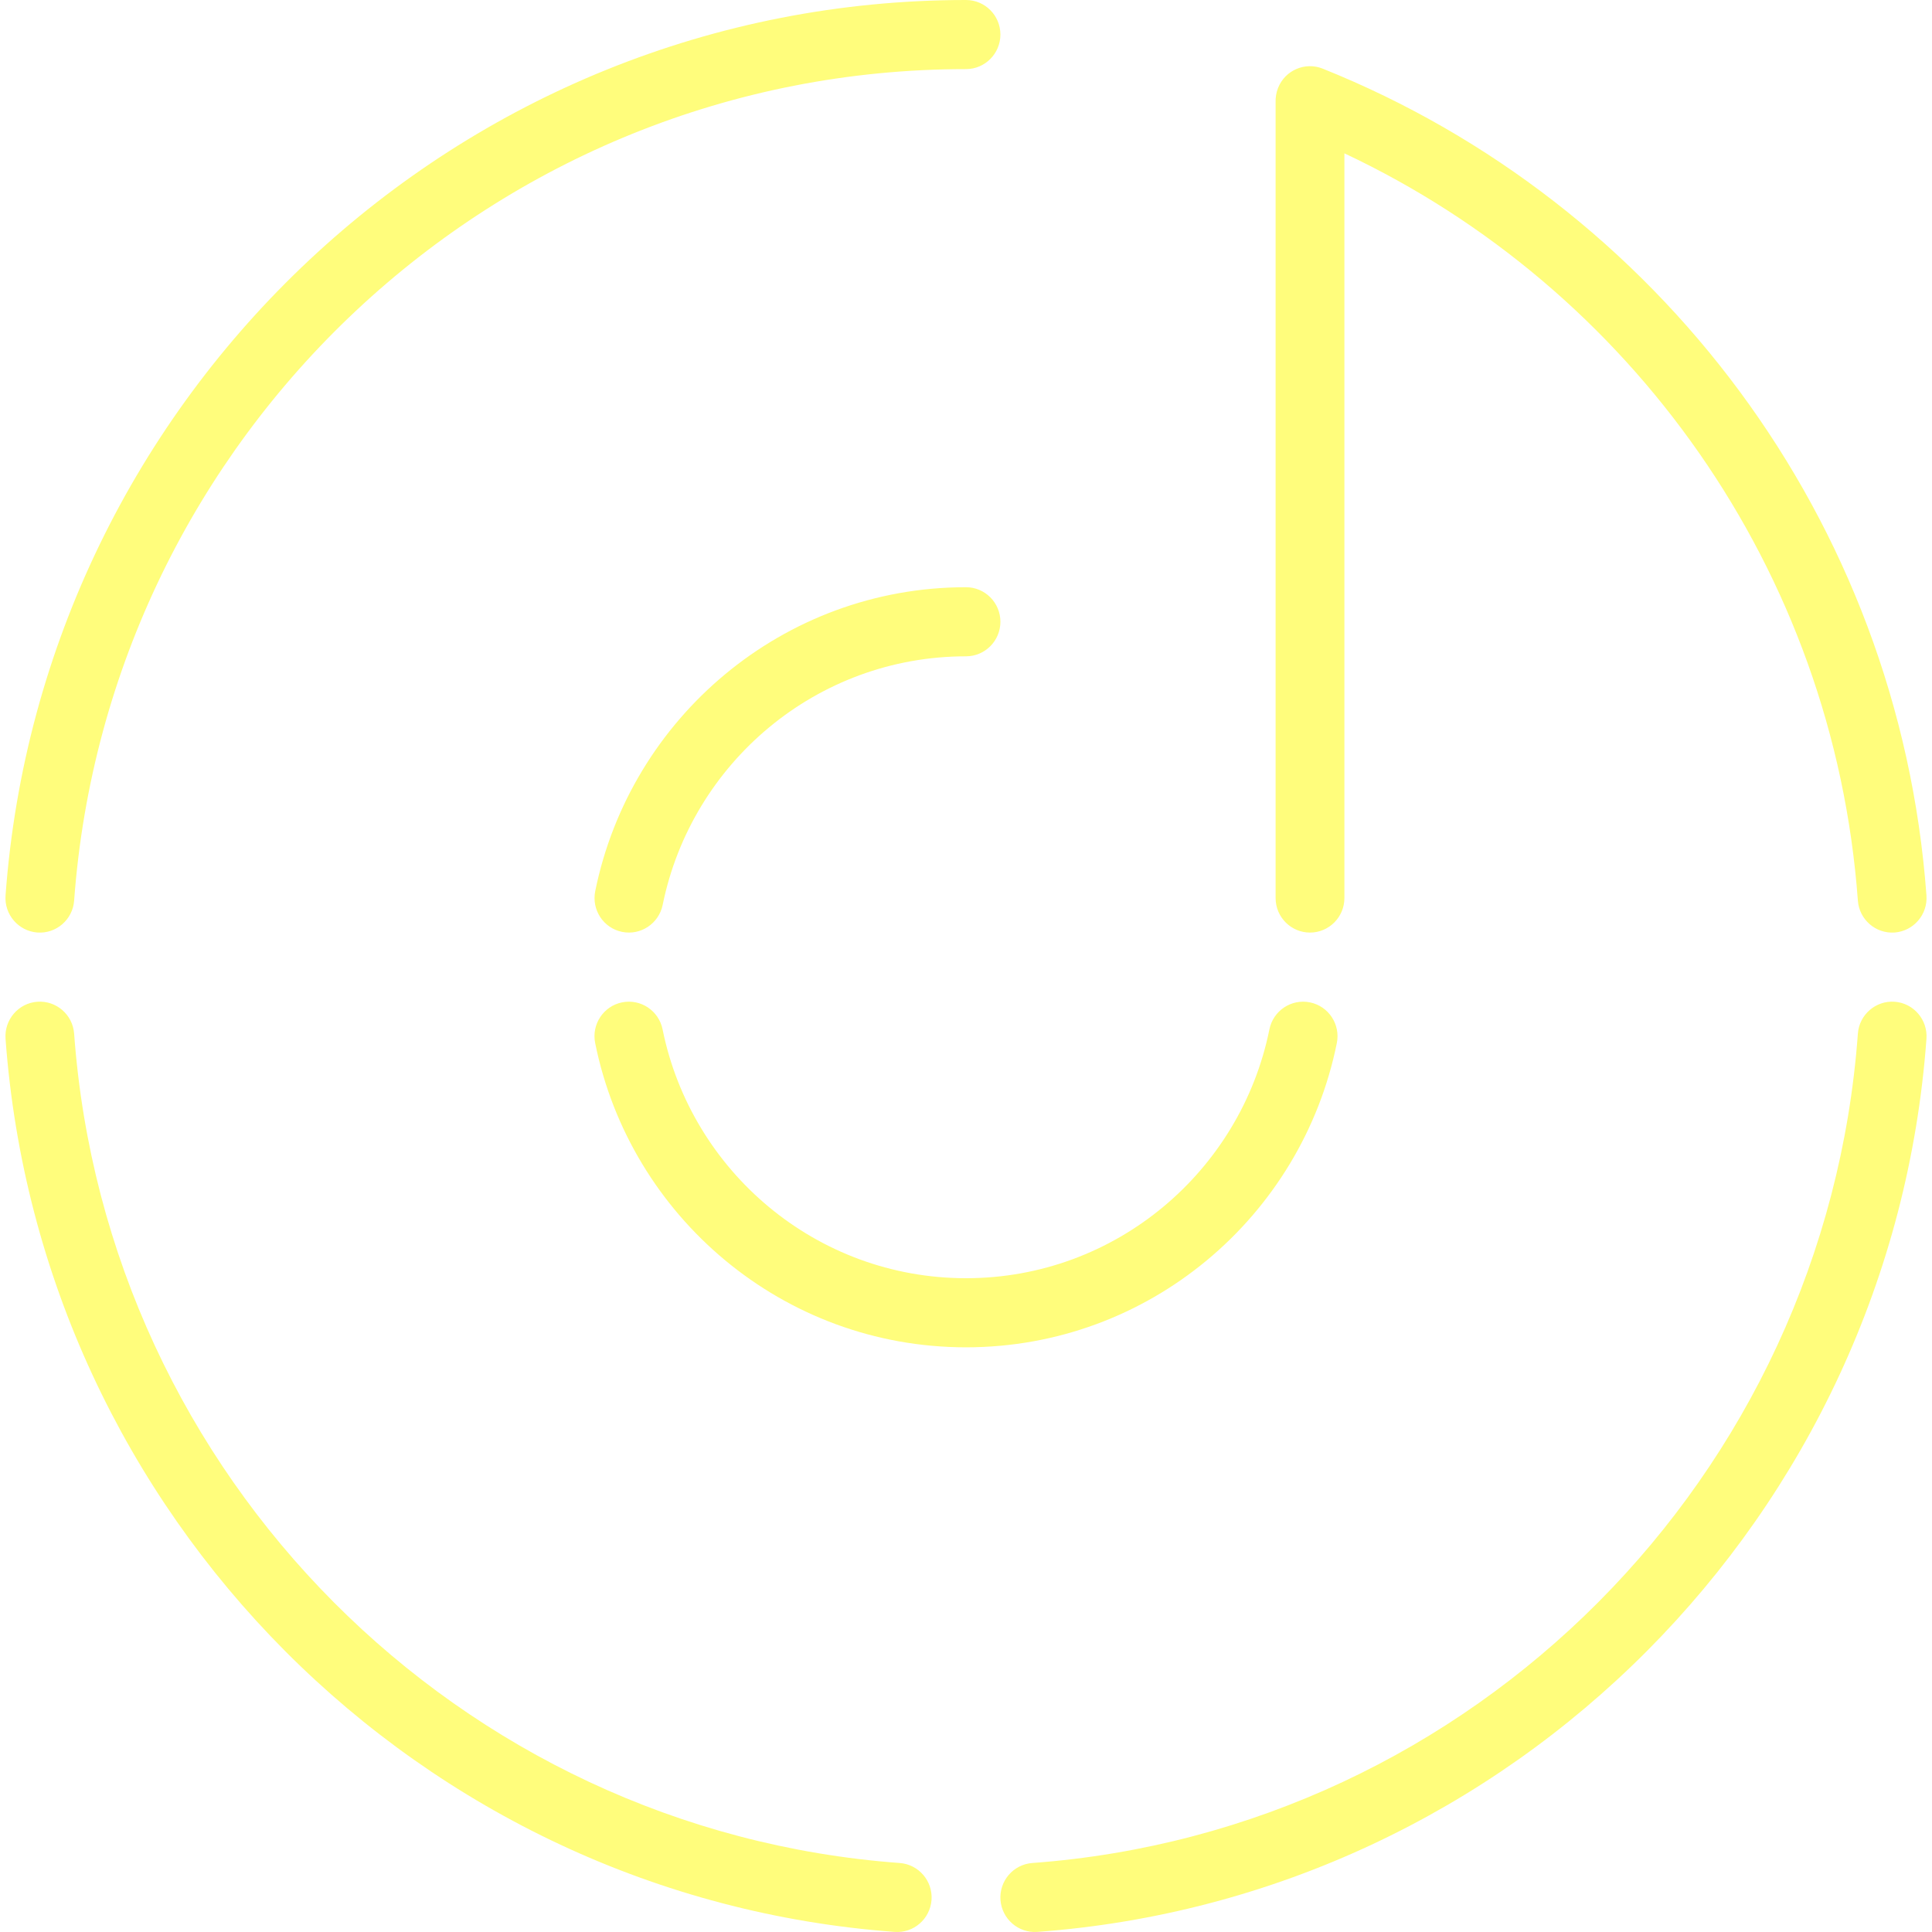
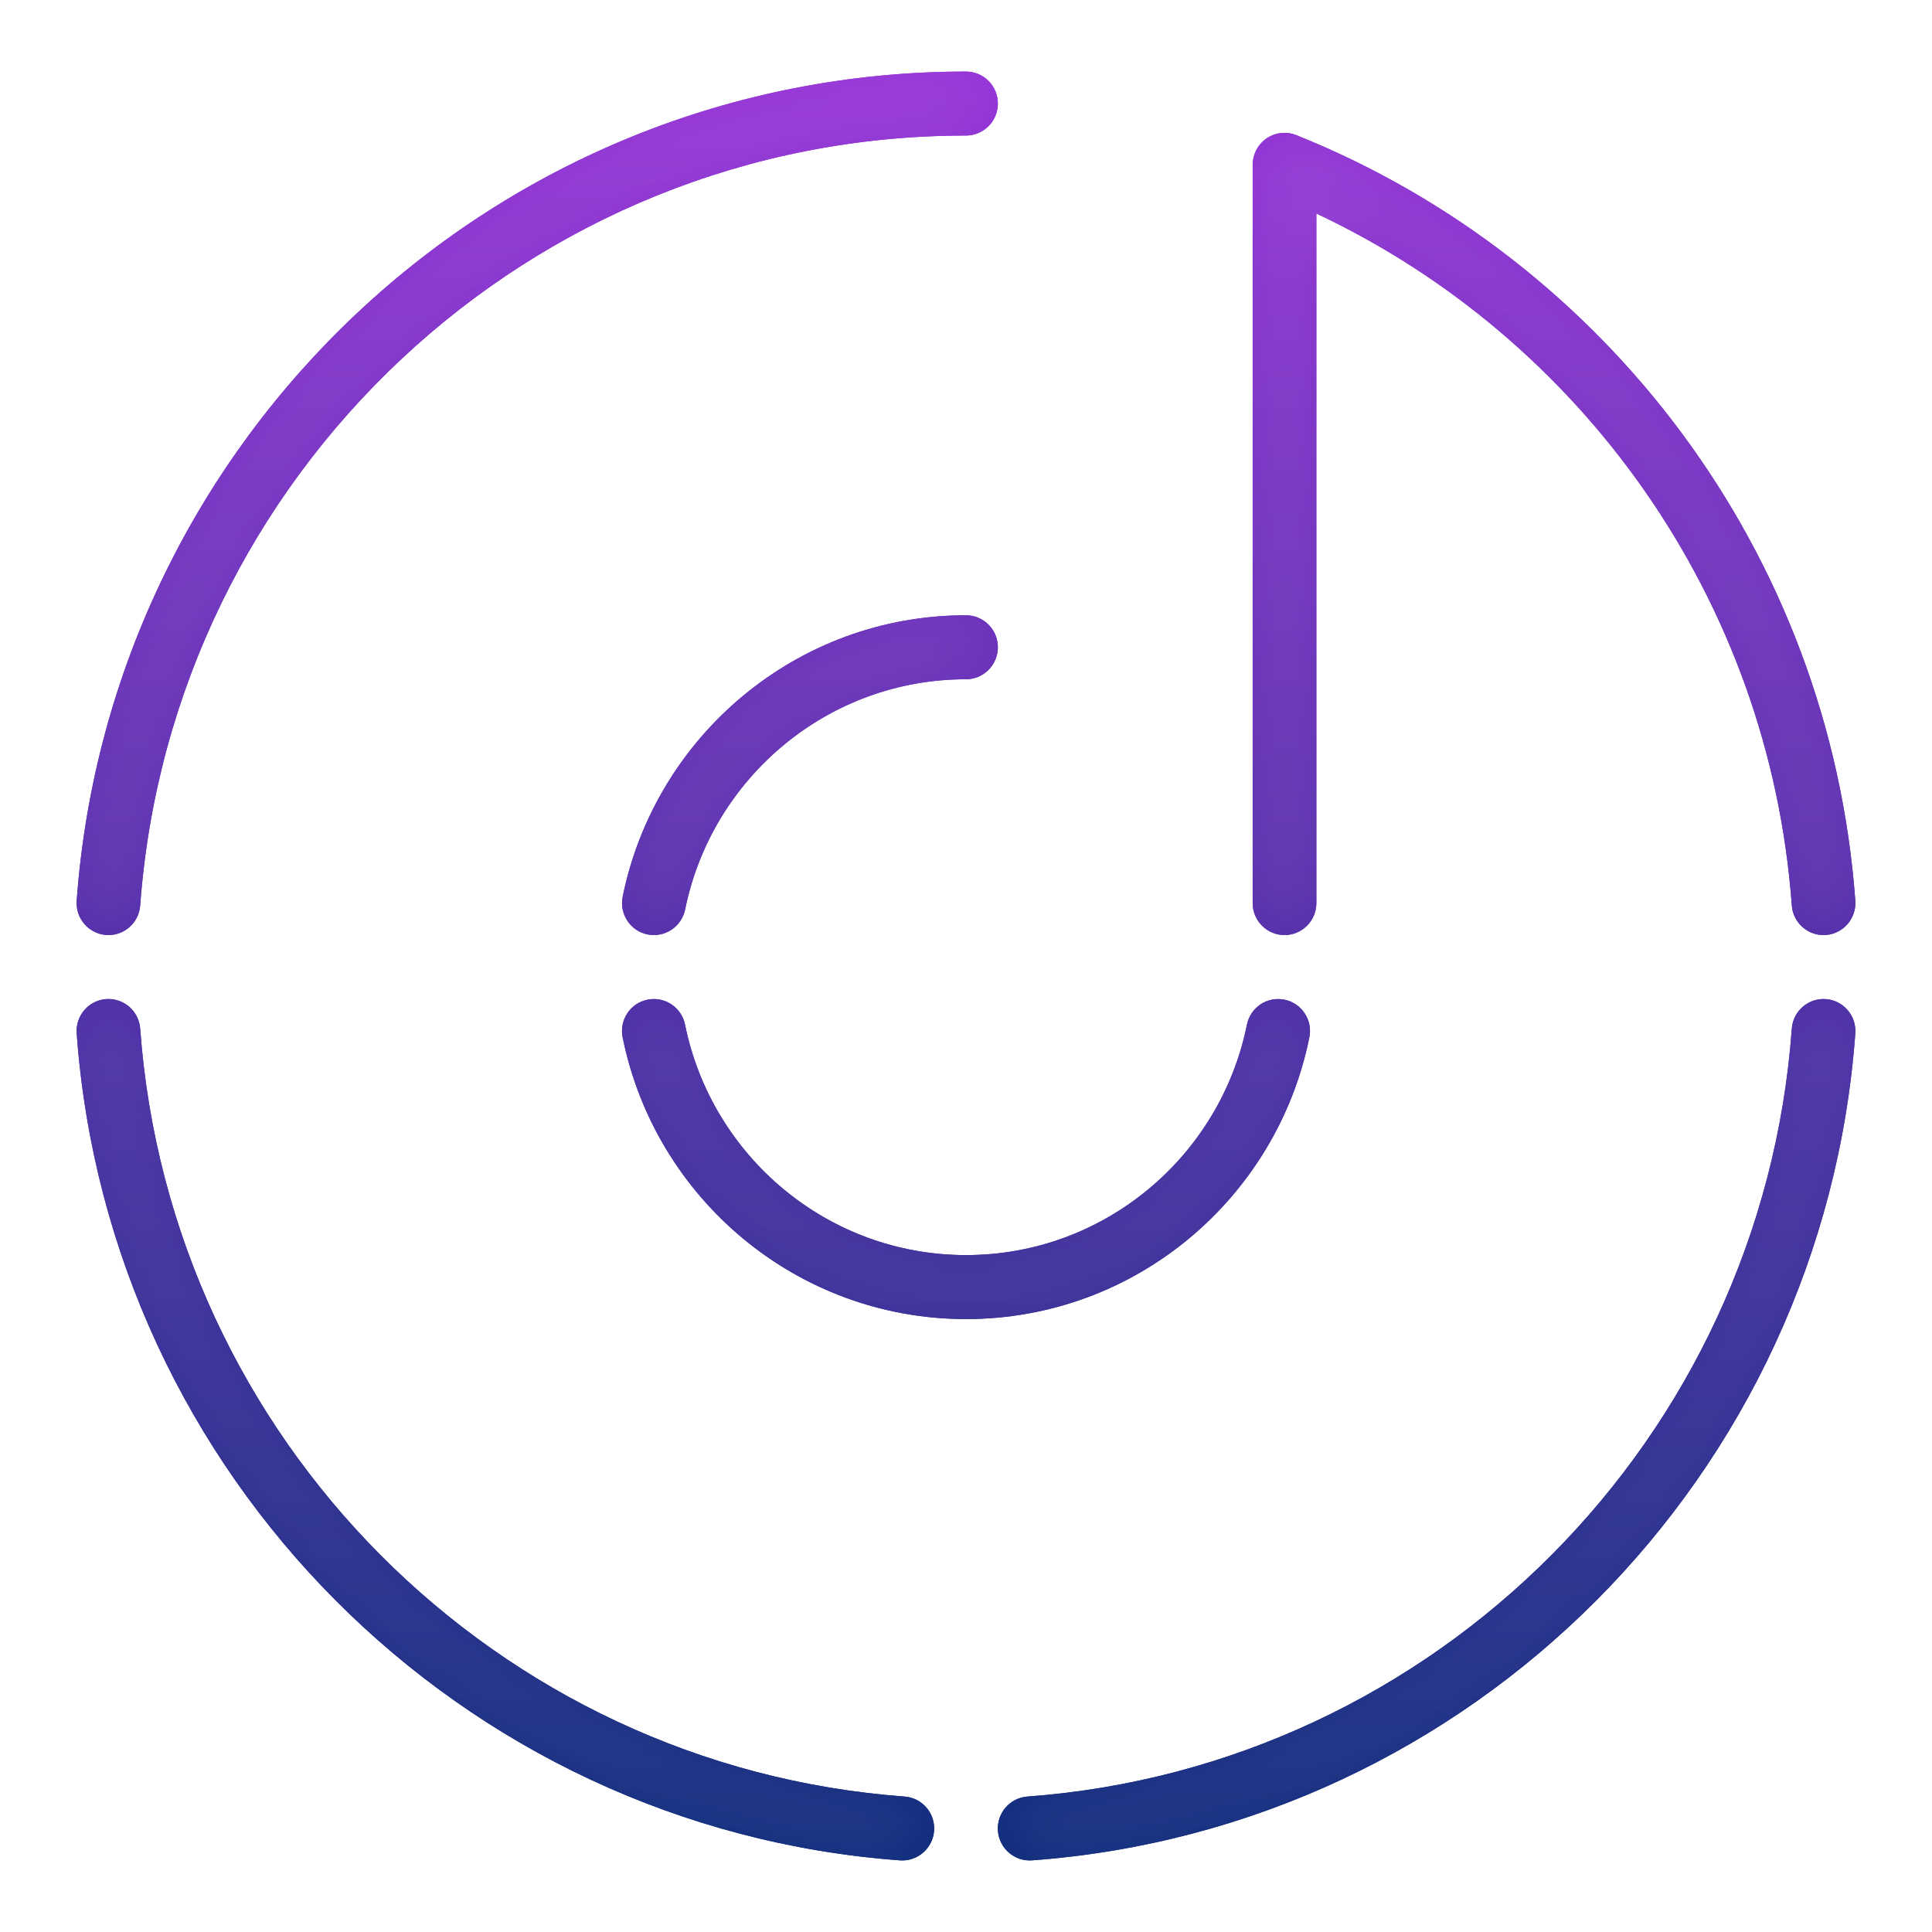
- <svg xmlns="http://www.w3.org/2000/svg" width="100" height="100" viewBox="0 0 100 100" fill="none">
-   <path fill-rule="evenodd" clip-rule="evenodd" d="M96.163 53.503C94.492 76.422 76.249 94.748 53.429 96.429C52.45 96.501 51.713 97.359 51.784 98.343C51.859 99.326 52.71 100.067 53.693 99.995C78.264 98.186 97.915 78.45 99.713 53.767C99.784 52.78 99.047 51.922 98.068 51.85C97.088 51.779 96.234 52.519 96.163 53.503ZM46.571 96.429C23.751 94.748 5.508 76.422 3.837 53.503C3.766 52.519 2.912 51.779 1.932 51.85C0.953 51.922 0.216 52.78 0.287 53.767C2.085 78.45 21.736 98.186 46.307 99.995C47.29 100.067 48.141 99.326 48.216 98.343C48.287 97.359 47.55 96.501 46.571 96.429ZM65.704 53.281C64.219 60.624 57.749 66.16 50 66.16C42.251 66.16 35.781 60.624 34.295 53.281C34.1 52.312 33.16 51.686 32.194 51.883C31.233 52.079 30.61 53.023 30.806 53.989C32.618 62.97 40.528 69.737 50 69.737C59.472 69.737 67.382 62.97 69.194 53.989C69.39 53.023 68.767 52.079 67.805 51.883C66.84 51.686 65.9 52.312 65.704 53.281ZM34.299 46.84C35.788 39.5 42.255 33.971 50 33.971C50.983 33.971 51.781 33.17 51.781 32.182C51.781 31.195 50.983 30.394 50 30.394C40.535 30.394 32.629 37.154 30.809 46.124C30.613 47.093 31.233 48.038 32.198 48.234C33.16 48.431 34.1 47.805 34.299 46.84ZM66.025 5.286C66.025 5.308 66.025 46.482 66.025 46.482C66.025 47.469 66.823 48.27 67.805 48.27C68.788 48.27 69.586 47.469 69.586 46.482V7.937C84.372 14.889 94.906 29.464 96.163 46.614C96.234 47.598 97.088 48.338 98.068 48.267C99.047 48.191 99.784 47.337 99.713 46.349C98.288 26.882 85.757 10.49 68.468 3.555C67.553 3.187 66.516 3.634 66.153 4.549C66.057 4.793 66.018 5.043 66.025 5.286ZM3.837 46.614C5.6 22.565 25.61 3.577 50 3.577C50.983 3.577 51.781 2.775 51.781 1.788C51.781 0.801 50.983 0 50 0C23.733 0 2.182 20.451 0.287 46.349C0.216 47.337 0.953 48.191 1.932 48.267C2.912 48.338 3.766 47.598 3.837 46.614Z" fill="#FFFD7C" />
+ <svg xmlns="http://www.w3.org/2000/svg" width="108" height="108" viewBox="0 0 108 108" fill="none">
+   <path fill-rule="evenodd" clip-rule="evenodd" d="M100.163 57.503C98.492 80.422 80.249 98.748 57.429 100.429C56.45 100.501 55.713 101.359 55.784 102.343C55.859 103.326 56.71 104.067 57.693 103.995C82.264 102.185 101.915 82.45 103.713 57.767C103.784 56.78 103.047 55.922 102.068 55.85C101.088 55.779 100.234 56.519 100.163 57.503ZM50.571 100.429C27.751 98.748 9.508 80.422 7.837 57.503C7.766 56.519 6.912 55.779 5.932 55.85C4.953 55.922 4.216 56.78 4.287 57.767C6.085 82.45 25.736 102.185 50.307 103.995C51.29 104.067 52.141 103.326 52.216 102.343C52.287 101.359 51.55 100.501 50.571 100.429ZM69.704 57.281C68.219 64.624 61.749 70.16 54 70.16C46.251 70.16 39.781 64.624 38.295 57.281C38.1 56.312 37.16 55.686 36.194 55.883C35.233 56.079 34.61 57.023 34.806 57.989C36.618 66.97 44.528 73.737 54 73.737C63.472 73.737 71.382 66.97 73.194 57.989C73.39 57.023 72.767 56.079 71.805 55.883C70.84 55.686 69.9 56.312 69.704 57.281ZM38.299 50.84C39.788 43.5 46.255 37.971 54 37.971C54.983 37.971 55.781 37.17 55.781 36.182C55.781 35.195 54.983 34.394 54 34.394C44.535 34.394 36.629 41.154 34.809 50.124C34.613 51.093 35.233 52.038 36.198 52.234C37.16 52.431 38.1 51.805 38.299 50.84ZM70.025 9.286C70.025 9.308 70.025 50.482 70.025 50.482C70.025 51.469 70.823 52.27 71.805 52.27C72.788 52.27 73.586 51.469 73.586 50.482V11.937C88.372 18.89 98.906 33.464 100.163 50.614C100.234 51.598 101.088 52.338 102.068 52.267C103.047 52.191 103.784 51.337 103.713 50.349C102.288 30.882 89.757 14.49 72.468 7.555C71.553 7.187 70.516 7.634 70.153 8.549C70.057 8.793 70.018 9.043 70.025 9.286ZM7.837 50.614C9.6 26.565 29.61 7.577 54 7.577C54.983 7.577 55.781 6.775 55.781 5.788C55.781 4.801 54.983 4 54 4C27.733 4 6.182 24.451 4.287 50.349C4.216 51.337 4.953 52.191 5.932 52.267C6.912 52.338 7.766 51.598 7.837 50.614Z" fill="url(#paint0_linear_10_21)" />
+   <path fill-rule="evenodd" clip-rule="evenodd" d="M100.163 57.503C98.492 80.422 80.249 98.748 57.429 100.429C56.45 100.501 55.713 101.359 55.784 102.343C55.859 103.326 56.71 104.067 57.693 103.995C82.264 102.185 101.915 82.45 103.713 57.767C103.784 56.78 103.047 55.922 102.068 55.85C101.088 55.779 100.234 56.519 100.163 57.503ZM50.571 100.429C27.751 98.748 9.508 80.422 7.837 57.503C7.766 56.519 6.912 55.779 5.932 55.85C4.953 55.922 4.216 56.78 4.287 57.767C6.085 82.45 25.736 102.185 50.307 103.995C51.29 104.067 52.141 103.326 52.216 102.343C52.287 101.359 51.55 100.501 50.571 100.429ZM69.704 57.281C68.219 64.624 61.749 70.16 54 70.16C46.251 70.16 39.781 64.624 38.295 57.281C38.1 56.312 37.16 55.686 36.194 55.883C35.233 56.079 34.61 57.023 34.806 57.989C36.618 66.97 44.528 73.737 54 73.737C63.472 73.737 71.382 66.97 73.194 57.989C73.39 57.023 72.767 56.079 71.805 55.883C70.84 55.686 69.9 56.312 69.704 57.281ZM38.299 50.84C39.788 43.5 46.255 37.971 54 37.971C54.983 37.971 55.781 37.17 55.781 36.182C55.781 35.195 54.983 34.394 54 34.394C44.535 34.394 36.629 41.154 34.809 50.124C34.613 51.093 35.233 52.038 36.198 52.234C37.16 52.431 38.1 51.805 38.299 50.84ZM70.025 9.286C70.025 9.308 70.025 50.482 70.025 50.482C70.025 51.469 70.823 52.27 71.805 52.27C72.788 52.27 73.586 51.469 73.586 50.482V11.937C88.372 18.89 98.906 33.464 100.163 50.614C100.234 51.598 101.088 52.338 102.068 52.267C103.047 52.191 103.784 51.337 103.713 50.349C102.288 30.882 89.757 14.49 72.468 7.555C71.553 7.187 70.516 7.634 70.153 8.549C70.057 8.793 70.018 9.043 70.025 9.286ZM7.837 50.614C9.6 26.565 29.61 7.577 54 7.577C54.983 7.577 55.781 6.775 55.781 5.788C55.781 4.801 54.983 4 54 4C27.733 4 6.182 24.451 4.287 50.349C4.216 51.337 4.953 52.191 5.932 52.267C6.912 52.338 7.766 51.598 7.837 50.614Z" fill="url(#paint1_linear_10_21)" />
+   <g style="mix-blend-mode:screen" opacity="0.3" filter="url(#filter0_f_10_21)">
+     <path fill-rule="evenodd" clip-rule="evenodd" d="M100.163 57.503C98.492 80.422 80.249 98.748 57.429 100.429C56.45 100.501 55.713 101.359 55.784 102.343C55.859 103.326 56.71 104.067 57.693 103.995C82.264 102.185 101.915 82.45 103.713 57.767C103.784 56.78 103.047 55.922 102.068 55.85C101.088 55.779 100.234 56.519 100.163 57.503ZM50.571 100.429C27.751 98.748 9.508 80.422 7.837 57.503C7.766 56.519 6.912 55.779 5.932 55.85C4.953 55.922 4.216 56.78 4.287 57.767C6.085 82.45 25.736 102.185 50.307 103.995C51.29 104.067 52.141 103.326 52.216 102.343C52.287 101.359 51.55 100.501 50.571 100.429ZM69.704 57.281C68.219 64.624 61.749 70.16 54 70.16C46.251 70.16 39.781 64.624 38.295 57.281C38.1 56.312 37.16 55.686 36.194 55.883C35.233 56.079 34.61 57.023 34.806 57.989C36.618 66.97 44.528 73.737 54 73.737C63.472 73.737 71.382 66.97 73.194 57.989C73.39 57.023 72.767 56.079 71.805 55.883C70.84 55.686 69.9 56.312 69.704 57.281ZM38.299 50.84C39.788 43.5 46.255 37.971 54 37.971C54.983 37.971 55.781 37.17 55.781 36.182C55.781 35.195 54.983 34.394 54 34.394C44.535 34.394 36.629 41.154 34.809 50.124C34.613 51.093 35.233 52.038 36.198 52.234C37.16 52.431 38.1 51.805 38.299 50.84ZM70.025 9.286C70.025 9.308 70.025 50.482 70.025 50.482C70.025 51.469 70.823 52.27 71.805 52.27C72.788 52.27 73.586 51.469 73.586 50.482V11.937C88.372 18.89 98.906 33.464 100.163 50.614C100.234 51.598 101.088 52.338 102.068 52.267C103.047 52.191 103.784 51.337 103.713 50.349C102.288 30.882 89.757 14.49 72.468 7.555C71.553 7.187 70.516 7.634 70.153 8.549C70.057 8.793 70.018 9.043 70.025 9.286ZM7.837 50.614C9.6 26.565 29.61 7.577 54 7.577C54.983 7.577 55.781 6.775 55.781 5.788C55.781 4.801 54.983 4 54 4C27.733 4 6.182 24.451 4.287 50.349C4.216 51.337 4.953 52.191 5.932 52.267C6.912 52.338 7.766 51.598 7.837 50.614Z" fill="#5E5E5F" />
+     <path fill-rule="evenodd" clip-rule="evenodd" d="M100.163 57.503C98.492 80.422 80.249 98.748 57.429 100.429C56.45 100.501 55.713 101.359 55.784 102.343C55.859 103.326 56.71 104.067 57.693 103.995C82.264 102.185 101.915 82.45 103.713 57.767C103.784 56.78 103.047 55.922 102.068 55.85C101.088 55.779 100.234 56.519 100.163 57.503ZM50.571 100.429C27.751 98.748 9.508 80.422 7.837 57.503C7.766 56.519 6.912 55.779 5.932 55.85C4.953 55.922 4.216 56.78 4.287 57.767C6.085 82.45 25.736 102.185 50.307 103.995C51.29 104.067 52.141 103.326 52.216 102.343C52.287 101.359 51.55 100.501 50.571 100.429ZM69.704 57.281C68.219 64.624 61.749 70.16 54 70.16C46.251 70.16 39.781 64.624 38.295 57.281C38.1 56.312 37.16 55.686 36.194 55.883C35.233 56.079 34.61 57.023 34.806 57.989C36.618 66.97 44.528 73.737 54 73.737C63.472 73.737 71.382 66.97 73.194 57.989C73.39 57.023 72.767 56.079 71.805 55.883C70.84 55.686 69.9 56.312 69.704 57.281ZM38.299 50.84C39.788 43.5 46.255 37.971 54 37.971C54.983 37.971 55.781 37.17 55.781 36.182C55.781 35.195 54.983 34.394 54 34.394C44.535 34.394 36.629 41.154 34.809 50.124C34.613 51.093 35.233 52.038 36.198 52.234C37.16 52.431 38.1 51.805 38.299 50.84ZM70.025 9.286C70.025 9.308 70.025 50.482 70.025 50.482C70.025 51.469 70.823 52.27 71.805 52.27C72.788 52.27 73.586 51.469 73.586 50.482V11.937C88.372 18.89 98.906 33.464 100.163 50.614C100.234 51.598 101.088 52.338 102.068 52.267C103.047 52.191 103.784 51.337 103.713 50.349C102.288 30.882 89.757 14.49 72.468 7.555C71.553 7.187 70.516 7.634 70.153 8.549C70.057 8.793 70.018 9.043 70.025 9.286ZM7.837 50.614C9.6 26.565 29.61 7.577 54 7.577C54.983 7.577 55.781 6.775 55.781 5.788C55.781 4.801 54.983 4 54 4C27.733 4 6.182 24.451 4.287 50.349C4.216 51.337 4.953 52.191 5.932 52.267C6.912 52.338 7.766 51.598 7.837 50.614Z" fill="#5E5E5F" />
+   </g>
+   <defs>
+     <filter id="filter0_f_10_21" x="0.282" y="0" width="107.435" height="108" filterUnits="userSpaceOnUse" color-interpolation-filters="sRGB">
+       <feFlood flood-opacity="0" result="BackgroundImageFix" />
+       <feBlend mode="normal" in="SourceGraphic" in2="BackgroundImageFix" result="shape" />
+       <feGaussianBlur stdDeviation="2" result="effect1_foregroundBlur_10_21" />
+     </filter>
+     <linearGradient id="paint0_linear_10_21" x1="54" y1="4" x2="54" y2="104" gradientUnits="userSpaceOnUse">
+       <stop stop-color="#932FD6" />
+       <stop offset="1" stop-color="#0A2779" />
+     </linearGradient>
+     <linearGradient id="paint1_linear_10_21" x1="54" y1="4" x2="54" y2="104" gradientUnits="userSpaceOnUse">
+       <stop stop-color="#932FD6" />
+       <stop offset="1" stop-color="#0A2779" />
+     </linearGradient>
+   </defs>
</svg>
